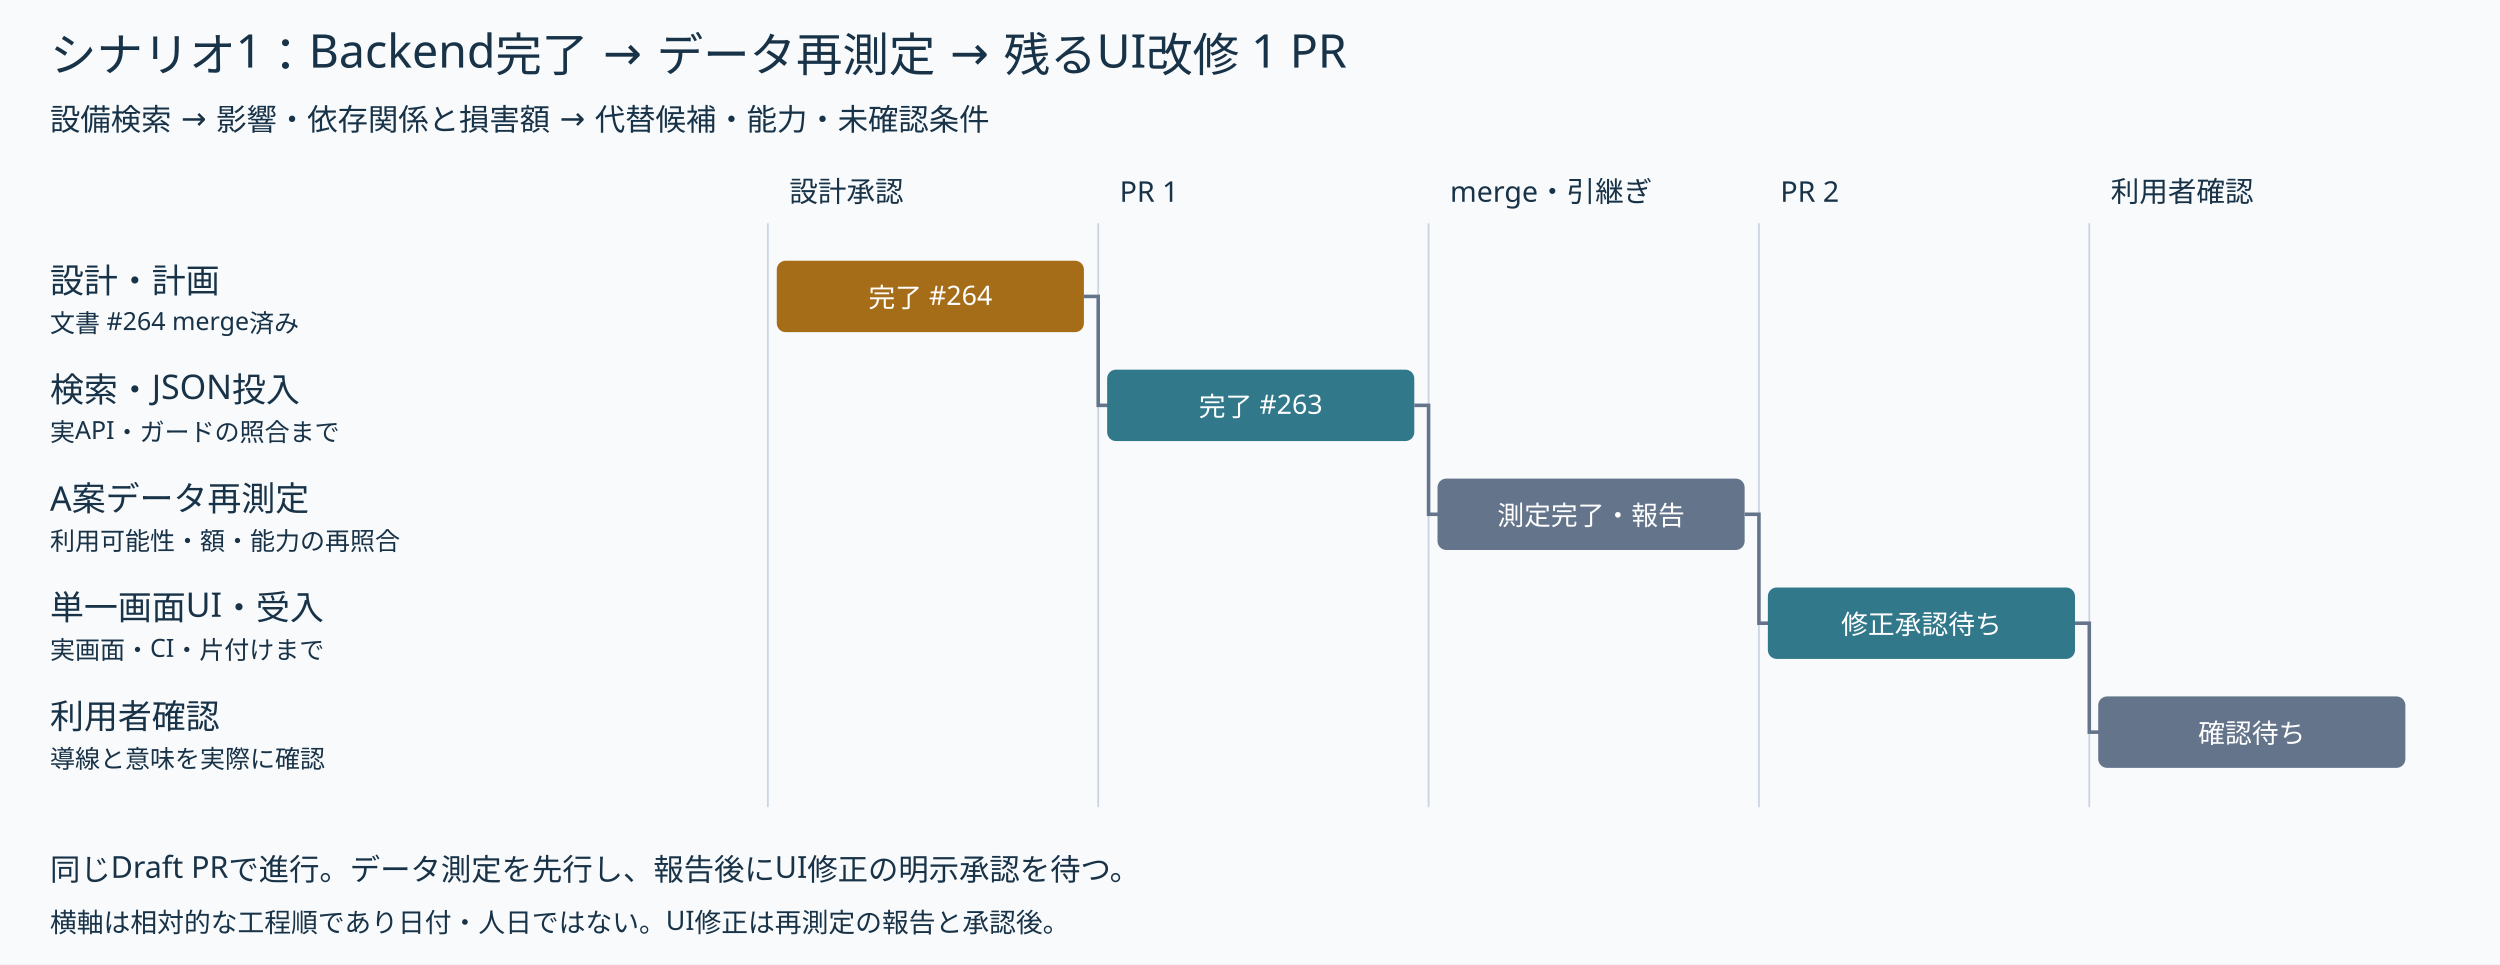
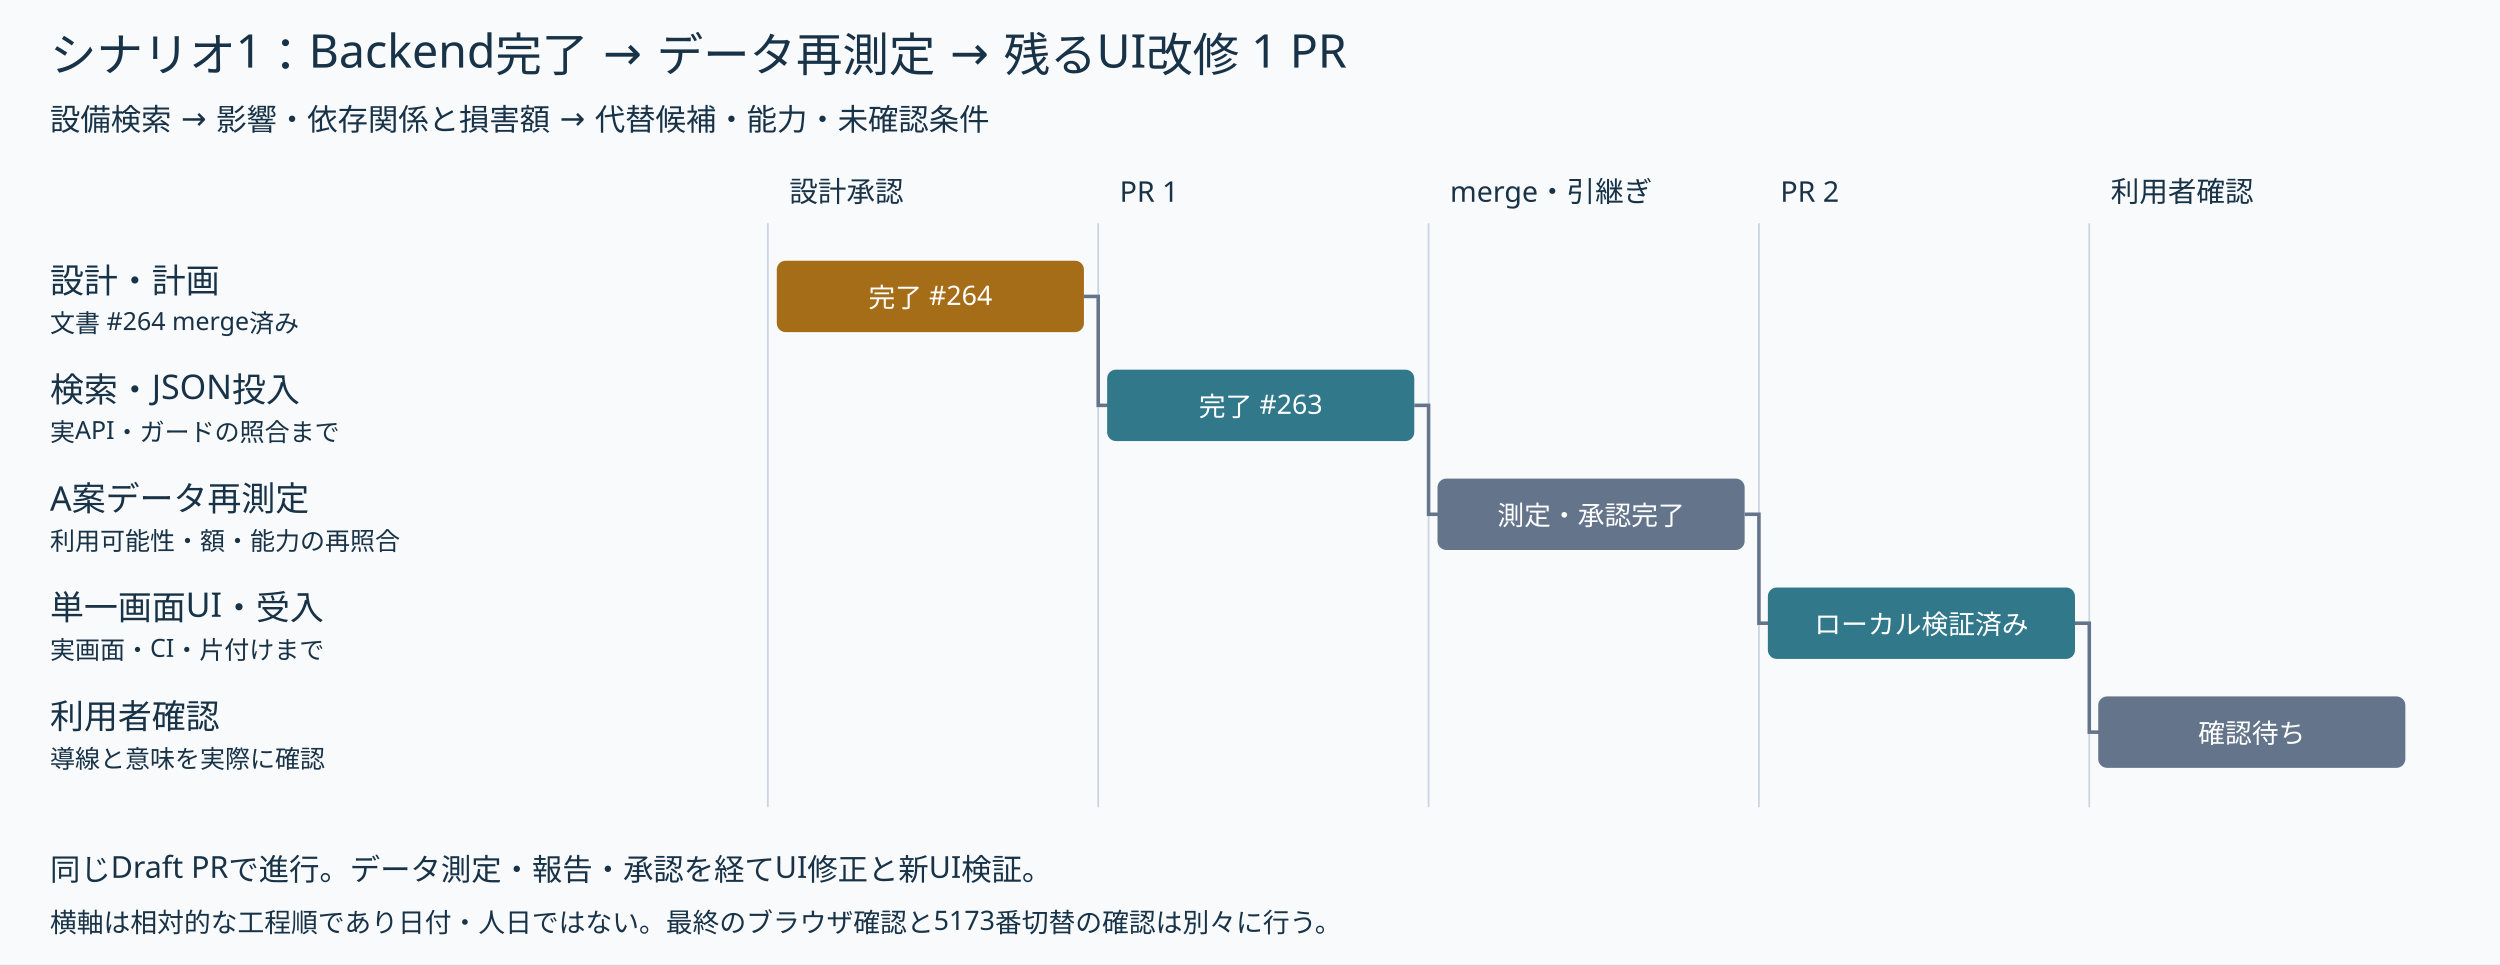
<svg xmlns="http://www.w3.org/2000/svg" width="1400" height="540" viewBox="0 0 1400 540" role="img" aria-labelledby="title desc">
  <rect width="1400" height="540" fill="#f8fafc" />
  <g font-family="sans-serif" fill="#183247">
    <text x="28" y="40" font-size="26">シナリオ1：Backend完了 → データ再測定 → 残るUI改修 1 PR</text>
    <text x="28" y="73" font-size="17">設備検索 → 影響・依存関係と損害額 → 代替候補・能力・未確認条件</text>
    <path d="M430 125V452" stroke="#cbd5e1" />
    <text x="442" y="113" font-size="16">設計承認</text>
    <path d="M615 125V452" stroke="#cbd5e1" />
    <text x="627" y="113" font-size="16">PR 1</text>
    <path d="M800 125V452" stroke="#cbd5e1" />
    <text x="812" y="113" font-size="16">merge・引継ぎ</text>
    <path d="M985 125V452" stroke="#cbd5e1" />
    <text x="997" y="113" font-size="16">PR 2</text>
    <path d="M1170 125V452" stroke="#cbd5e1" />
    <text x="1182" y="113" font-size="16">利用者確認</text>
    <text x="28" y="164" font-size="19">設計・計画</text>
    <text x="28" y="186" font-size="14">文書 #264 merge済み</text>
    <rect x="435" y="146" width="172" height="40" rx="5" fill="#a66d18" />
    <text x="521" y="172" text-anchor="middle" font-size="15" fill="white">完了 #264</text>
    <path d="M607 166h8v61h10" fill="none" stroke="#64748b" stroke-width="2" />
    <text x="28" y="225" font-size="19">検索・JSON投入</text>
    <text x="28" y="247" font-size="14">実API・ガードの照合まで</text>
    <rect x="620" y="207" width="172" height="40" rx="5" fill="#31788b" />
    <text x="706" y="233" text-anchor="middle" font-size="15" fill="white">完了 #263</text>
    <path d="M792 227h8v61h10" fill="none" stroke="#64748b" stroke-width="2" />
    <text x="28" y="286" font-size="19">A案データ再測定</text>
    <text x="28" y="308" font-size="14">利用可能性・額・能力の再照合</text>
    <rect x="805" y="268" width="172" height="40" rx="5" fill="#64748b" />
-     <text x="891" y="294" text-anchor="middle" font-size="15" fill="white">測定完了・報告</text>
+     <text x="891" y="294" text-anchor="middle" font-size="15" fill="white">測定・承認完了</text>
    <path d="M977 288h8v61h10" fill="none" stroke="#64748b" stroke-width="2" />
    <text x="28" y="347" font-size="19">単一画面UI・受入</text>
    <text x="28" y="369" font-size="14">実画面・CI・片付けまで</text>
    <rect x="990" y="329" width="172" height="40" rx="5" fill="#31788b" />
-     <text x="1076" y="355" text-anchor="middle" font-size="15" fill="white">修正承認待ち</text>
+     <text x="1076" y="355" text-anchor="middle" font-size="15" fill="white">ローカル検証済み</text>
    <path d="M1162 349h8v61h10" fill="none" stroke="#64748b" stroke-width="2" />
    <text x="28" y="408" font-size="19">利用者確認</text>
    <text x="28" y="430" font-size="14">導線と意味を実際に確認</text>
    <rect x="1175" y="390" width="172" height="40" rx="5" fill="#64748b" />
    <text x="1261" y="416" text-anchor="middle" font-size="15" fill="white">確認待ち</text>
-     <text x="28" y="493" font-size="17">同じDraft PRで進行。データ測定を先行し、報告後にUI修正の明示承認を待つ。</text>
-     <text x="28" y="522" font-size="15">横軸は相対的な工程順であり日付・人日ではない。UI修正は再測定の報告と承認後。</text>
+     <text x="28" y="493" font-size="17">同じDraft PRで進行。データ測定・報告・承認を経てUI修正と新UI検証。</text>
+     <text x="28" y="522" font-size="15">横軸は相対的な工程順であり日付・人日ではない。最終のブラウザ確認と5173番切替の確認は別々に行う。</text>
  </g>
</svg>
